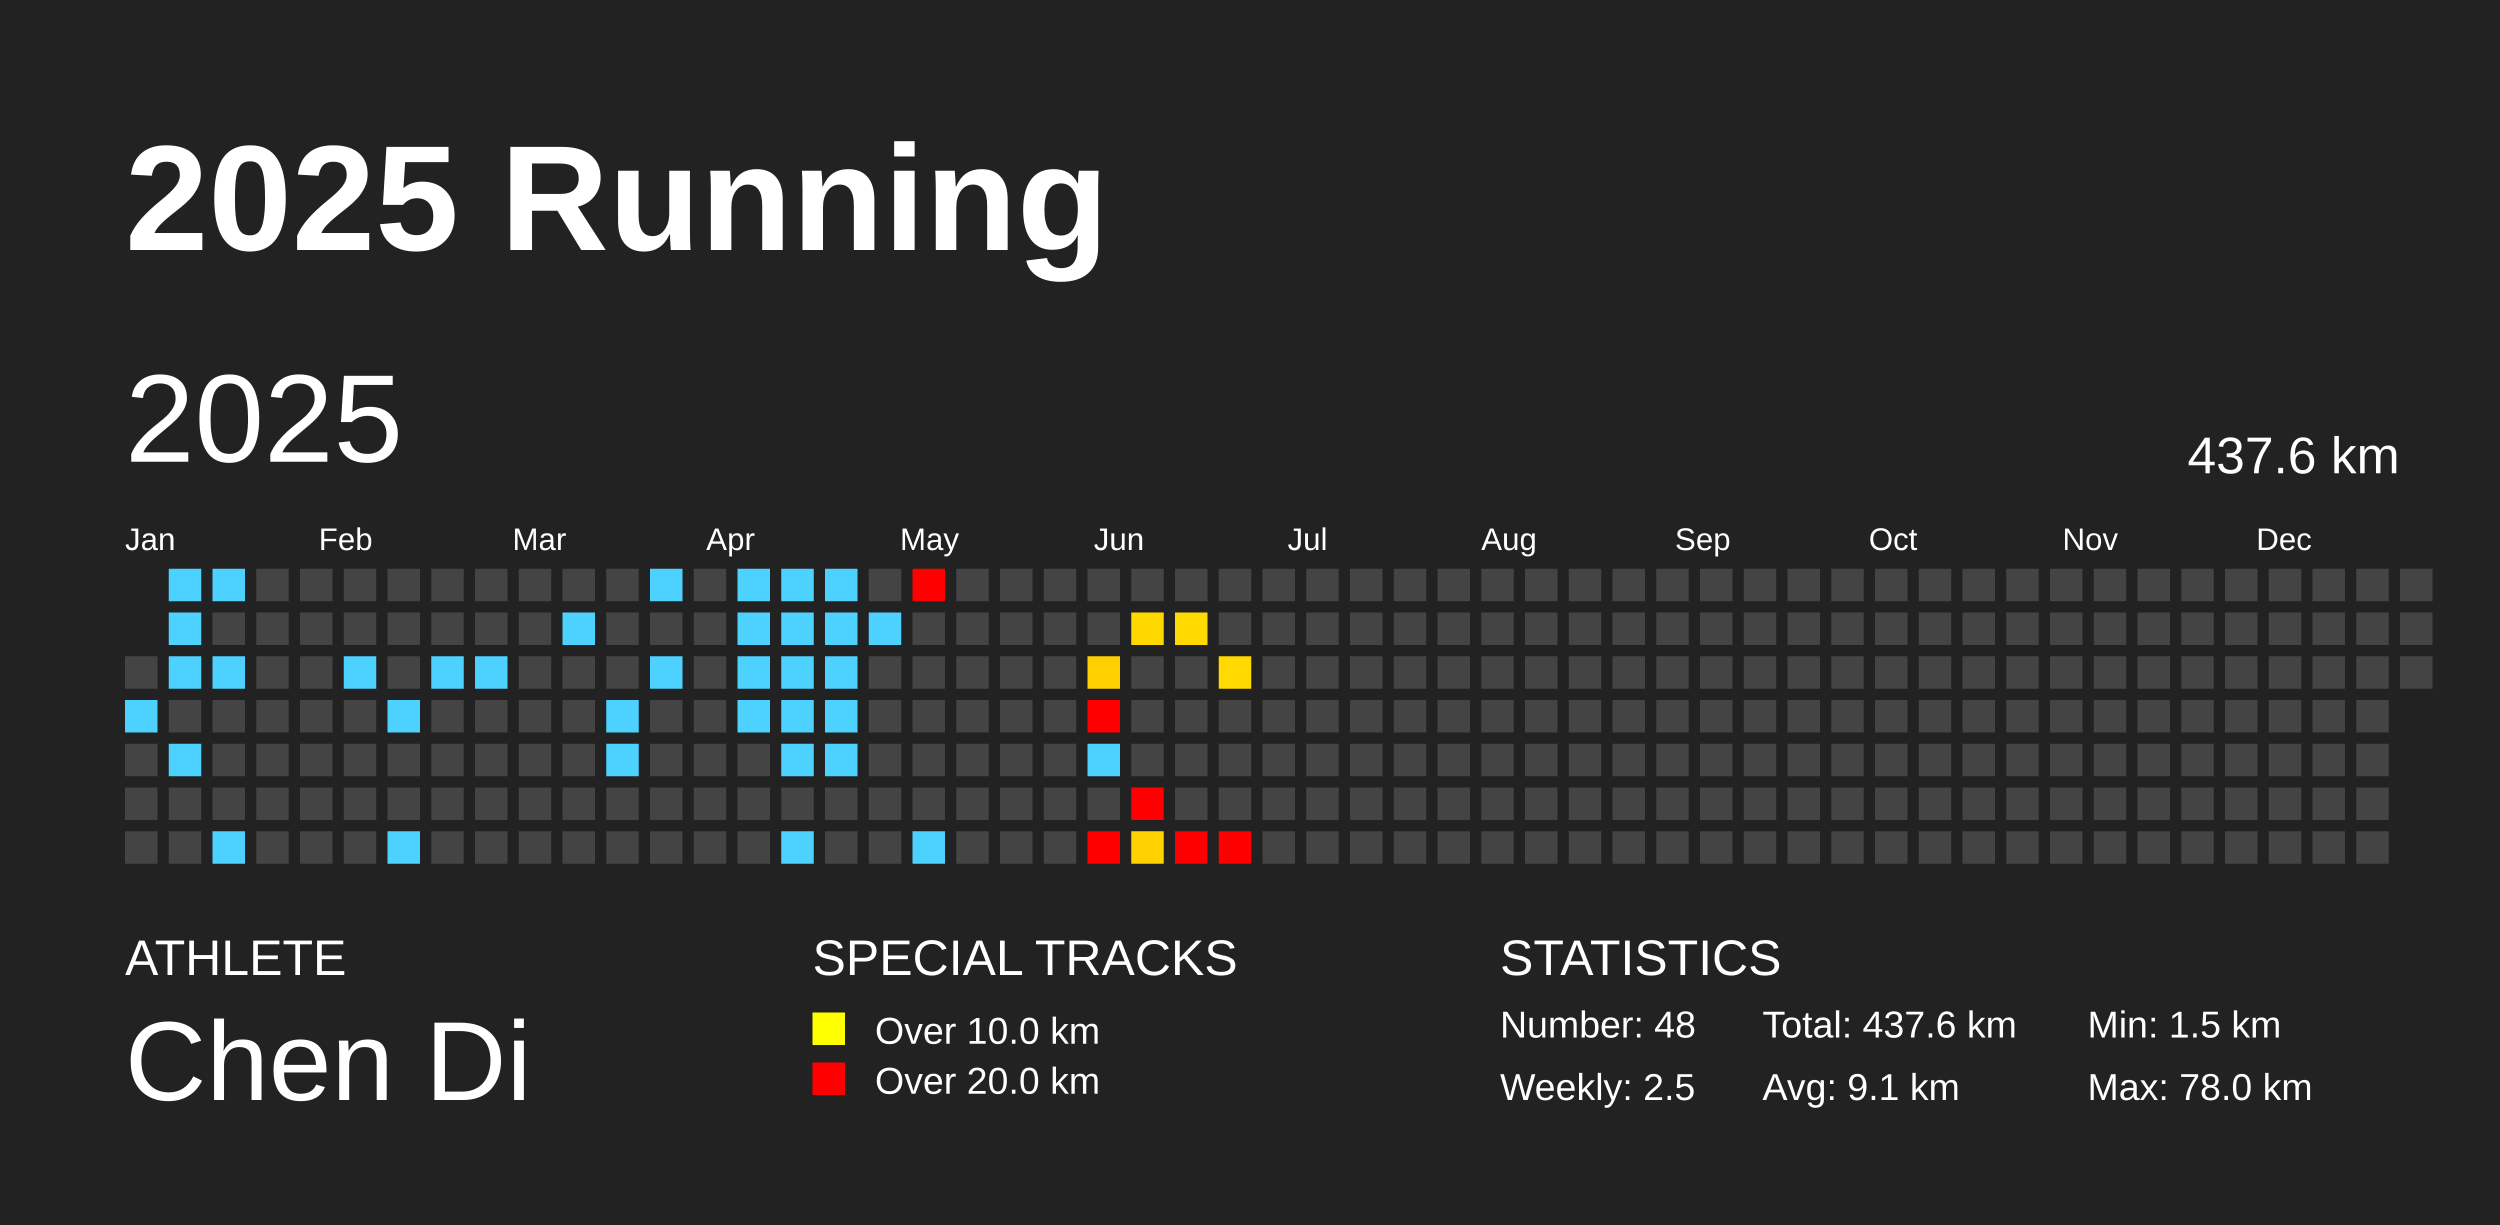
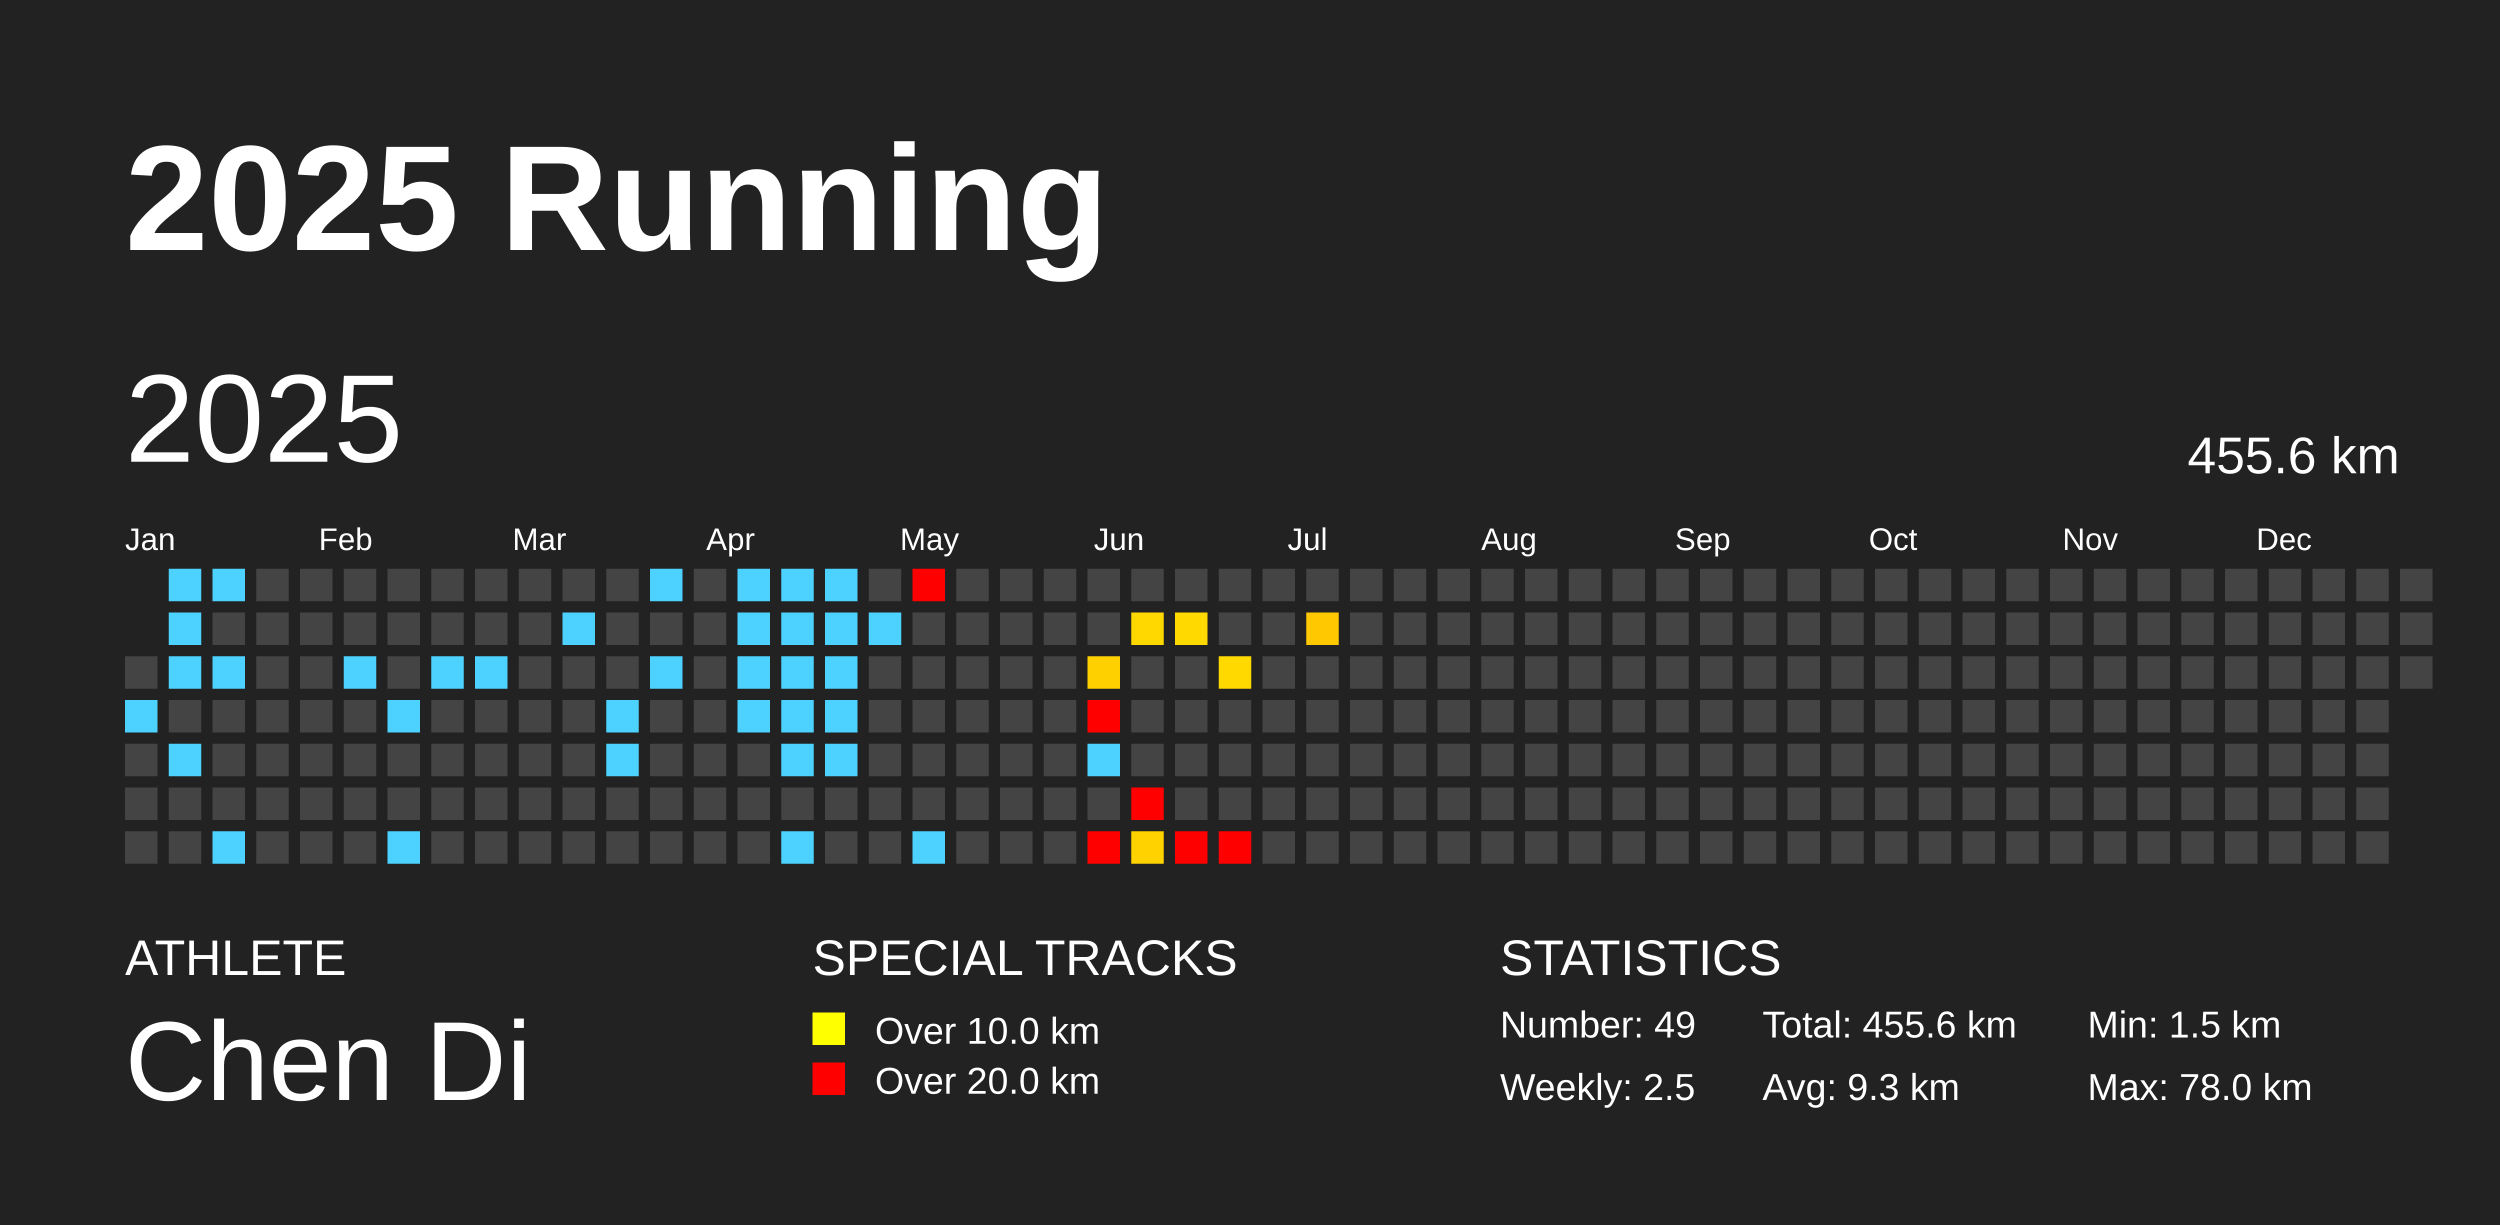
<svg xmlns="http://www.w3.org/2000/svg" baseProfile="full" height="98mm" version="1.1" viewBox="0,0,200,98" width="200mm">
  <defs />
  <rect fill="#222222" height="98" width="200" x="0" y="0" />
  <text fill="#FFFFFF" style="font-size:12px; font-family:Arial; font-weight:bold;" x="10" y="20">2025 Running</text>
  <text fill="#FFFFFF" style="font-size:4px; font-family:Arial" x="10" y="78">ATHLETE</text>
  <text fill="#FFFFFF" style="font-size:9px; font-family:Arial" x="10" y="88">Chen Di</text>
  <text fill="#FFFFFF" style="font-size:4px; font-family:Arial" x="65" y="78">SPECIAL TRACKS</text>
  <rect fill="yellow" height="2.6" width="2.6" x="65" y="81" />
  <text fill="#FFFFFF" style="font-size:3px; font-family:Arial" x="70" y="83.5">Over 10.0 km</text>
  <rect fill="red" height="2.6" width="2.6" x="65" y="85" />
  <text fill="#FFFFFF" style="font-size:3px; font-family:Arial" x="70" y="87.5">Over 20.0 km</text>
  <text fill="#FFFFFF" style="font-size:4px; font-family:Arial" x="120" y="78">STATISTICS</text>
-   <text fill="#FFFFFF" style="font-size:3px; font-family:Arial" x="120" y="83">Number: 48</text>
+   <text fill="#FFFFFF" style="font-size:3px; font-family:Arial" x="120" y="83">Number: 49</text>
  <text fill="#FFFFFF" style="font-size:3px; font-family:Arial" x="120" y="88">Weekly: 2.5</text>
-   <text fill="#FFFFFF" style="font-size:3px; font-family:Arial" x="141" y="83">Total: 437.6 km</text>
-   <text fill="#FFFFFF" style="font-size:3px; font-family:Arial" x="141" y="88">Avg: 9.1 km</text>
+   <text fill="#FFFFFF" style="font-size:3px; font-family:Arial" x="141" y="83">Total: 455.6 km</text>
+   <text fill="#FFFFFF" style="font-size:3px; font-family:Arial" x="141" y="88">Avg: 9.3 km</text>
  <text fill="#FFFFFF" style="font-size:3px; font-family:Arial" x="167" y="83">Min: 1.5 km</text>
  <text fill="#FFFFFF" style="font-size:3px; font-family:Arial" x="167" y="88">Max: 78.0 km</text>
  <text dominant-baseline="hanging" fill="#FFFFFF" style="font-size:10.0px; font-family:Arial;" x="10" y="30">2025</text>
-   <text dominant-baseline="hanging" fill="#FFFFFF" style="font-size:4.125px; font-family:Arial;" x="175" y="35">437.6 km</text>
+   <text dominant-baseline="hanging" fill="#FFFFFF" style="font-size:4.125px; font-family:Arial;" x="175" y="35">455.6 km</text>
  <text fill="#FFFFFF" style="font-size:2.5px; font-family:Arial" x="10.0" y="44">Jan</text>
  <text fill="#FFFFFF" style="font-size:2.5px; font-family:Arial" x="25.5" y="44">Feb</text>
  <text fill="#FFFFFF" style="font-size:2.5px; font-family:Arial" x="41.0" y="44">Mar</text>
  <text fill="#FFFFFF" style="font-size:2.5px; font-family:Arial" x="56.5" y="44">Apr</text>
  <text fill="#FFFFFF" style="font-size:2.5px; font-family:Arial" x="72.0" y="44">May</text>
  <text fill="#FFFFFF" style="font-size:2.5px; font-family:Arial" x="87.5" y="44">Jun</text>
  <text fill="#FFFFFF" style="font-size:2.5px; font-family:Arial" x="103.0" y="44">Jul</text>
  <text fill="#FFFFFF" style="font-size:2.5px; font-family:Arial" x="118.5" y="44">Aug</text>
  <text fill="#FFFFFF" style="font-size:2.5px; font-family:Arial" x="134.0" y="44">Sep</text>
  <text fill="#FFFFFF" style="font-size:2.5px; font-family:Arial" x="149.5" y="44">Oct</text>
  <text fill="#FFFFFF" style="font-size:2.5px; font-family:Arial" x="165.0" y="44">Nov</text>
  <text fill="#FFFFFF" style="font-size:2.5px; font-family:Arial" x="180.5" y="44">Dec</text>
  <rect fill="#444444" height="2.6" width="2.6" x="10.0" y="52.5" />
  <rect fill="#4dd2ff" height="2.6" width="2.6" x="10.0" y="56.0" />
  <rect fill="#444444" height="2.6" width="2.6" x="10.0" y="59.5" />
  <rect fill="#444444" height="2.6" width="2.6" x="10.0" y="63.0" />
  <rect fill="#444444" height="2.6" width="2.6" x="10.0" y="66.5" />
  <rect fill="#4dd2ff" height="2.6" width="2.6" x="13.5" y="45.5" />
  <rect fill="#4dd2ff" height="2.6" width="2.6" x="13.5" y="49.0" />
  <rect fill="#4dd2ff" height="2.6" width="2.6" x="13.5" y="52.5" />
  <rect fill="#444444" height="2.6" width="2.6" x="13.5" y="56.0" />
  <rect fill="#4dd2ff" height="2.6" width="2.6" x="13.5" y="59.5" />
  <rect fill="#444444" height="2.6" width="2.6" x="13.5" y="63.0" />
  <rect fill="#444444" height="2.6" width="2.6" x="13.5" y="66.5" />
  <rect fill="#4dd2ff" height="2.6" width="2.6" x="17.0" y="45.5" />
  <rect fill="#444444" height="2.6" width="2.6" x="17.0" y="49.0" />
  <rect fill="#4dd2ff" height="2.6" width="2.6" x="17.0" y="52.5" />
  <rect fill="#444444" height="2.6" width="2.6" x="17.0" y="56.0" />
  <rect fill="#444444" height="2.6" width="2.6" x="17.0" y="59.5" />
  <rect fill="#444444" height="2.6" width="2.6" x="17.0" y="63.0" />
  <rect fill="#4dd2ff" height="2.6" width="2.6" x="17.0" y="66.5" />
  <rect fill="#444444" height="2.6" width="2.6" x="20.5" y="45.5" />
  <rect fill="#444444" height="2.6" width="2.6" x="20.5" y="49.0" />
  <rect fill="#444444" height="2.6" width="2.6" x="20.5" y="52.5" />
  <rect fill="#444444" height="2.6" width="2.6" x="20.5" y="56.0" />
  <rect fill="#444444" height="2.6" width="2.6" x="20.5" y="59.5" />
  <rect fill="#444444" height="2.6" width="2.6" x="20.5" y="63.0" />
  <rect fill="#444444" height="2.6" width="2.6" x="20.5" y="66.5" />
  <rect fill="#444444" height="2.6" width="2.6" x="24.0" y="45.5" />
  <rect fill="#444444" height="2.6" width="2.6" x="24.0" y="49.0" />
  <rect fill="#444444" height="2.6" width="2.6" x="24.0" y="52.5" />
  <rect fill="#444444" height="2.6" width="2.6" x="24.0" y="56.0" />
  <rect fill="#444444" height="2.6" width="2.6" x="24.0" y="59.5" />
  <rect fill="#444444" height="2.6" width="2.6" x="24.0" y="63.0" />
  <rect fill="#444444" height="2.6" width="2.6" x="24.0" y="66.5" />
  <rect fill="#444444" height="2.6" width="2.6" x="27.5" y="45.5" />
  <rect fill="#444444" height="2.6" width="2.6" x="27.5" y="49.0" />
  <rect fill="#4dd2ff" height="2.6" width="2.6" x="27.5" y="52.5" />
  <rect fill="#444444" height="2.6" width="2.6" x="27.5" y="56.0" />
  <rect fill="#444444" height="2.6" width="2.6" x="27.5" y="59.5" />
  <rect fill="#444444" height="2.6" width="2.6" x="27.5" y="63.0" />
  <rect fill="#444444" height="2.6" width="2.6" x="27.5" y="66.5" />
  <rect fill="#444444" height="2.6" width="2.6" x="31.0" y="45.5" />
  <rect fill="#444444" height="2.6" width="2.6" x="31.0" y="49.0" />
  <rect fill="#444444" height="2.6" width="2.6" x="31.0" y="52.5" />
  <rect fill="#4dd2ff" height="2.6" width="2.6" x="31.0" y="56.0" />
  <rect fill="#444444" height="2.6" width="2.6" x="31.0" y="59.5" />
  <rect fill="#444444" height="2.6" width="2.6" x="31.0" y="63.0" />
  <rect fill="#4dd2ff" height="2.6" width="2.6" x="31.0" y="66.5" />
  <rect fill="#444444" height="2.6" width="2.6" x="34.5" y="45.5" />
  <rect fill="#444444" height="2.6" width="2.6" x="34.5" y="49.0" />
  <rect fill="#4dd2ff" height="2.6" width="2.6" x="34.5" y="52.5" />
  <rect fill="#444444" height="2.6" width="2.6" x="34.5" y="56.0" />
  <rect fill="#444444" height="2.6" width="2.6" x="34.5" y="59.5" />
  <rect fill="#444444" height="2.6" width="2.6" x="34.5" y="63.0" />
  <rect fill="#444444" height="2.6" width="2.6" x="34.5" y="66.5" />
  <rect fill="#444444" height="2.6" width="2.6" x="38.0" y="45.5" />
  <rect fill="#444444" height="2.6" width="2.6" x="38.0" y="49.0" />
  <rect fill="#4dd2ff" height="2.6" width="2.6" x="38.0" y="52.5" />
  <rect fill="#444444" height="2.6" width="2.6" x="38.0" y="56.0" />
  <rect fill="#444444" height="2.6" width="2.6" x="38.0" y="59.5" />
  <rect fill="#444444" height="2.6" width="2.6" x="38.0" y="63.0" />
  <rect fill="#444444" height="2.6" width="2.6" x="38.0" y="66.5" />
  <rect fill="#444444" height="2.6" width="2.6" x="41.5" y="45.5" />
  <rect fill="#444444" height="2.6" width="2.6" x="41.5" y="49.0" />
  <rect fill="#444444" height="2.6" width="2.6" x="41.5" y="52.5" />
  <rect fill="#444444" height="2.6" width="2.6" x="41.5" y="56.0" />
  <rect fill="#444444" height="2.6" width="2.6" x="41.5" y="59.5" />
  <rect fill="#444444" height="2.6" width="2.6" x="41.5" y="63.0" />
  <rect fill="#444444" height="2.6" width="2.6" x="41.5" y="66.5" />
  <rect fill="#444444" height="2.6" width="2.6" x="45.0" y="45.5" />
  <rect fill="#4dd2ff" height="2.6" width="2.6" x="45.0" y="49.0" />
  <rect fill="#444444" height="2.6" width="2.6" x="45.0" y="52.5" />
  <rect fill="#444444" height="2.6" width="2.6" x="45.0" y="56.0" />
  <rect fill="#444444" height="2.6" width="2.6" x="45.0" y="59.5" />
  <rect fill="#444444" height="2.6" width="2.6" x="45.0" y="63.0" />
  <rect fill="#444444" height="2.6" width="2.6" x="45.0" y="66.5" />
  <rect fill="#444444" height="2.6" width="2.6" x="48.5" y="45.5" />
  <rect fill="#444444" height="2.6" width="2.6" x="48.5" y="49.0" />
  <rect fill="#444444" height="2.6" width="2.6" x="48.5" y="52.5" />
  <rect fill="#4dd2ff" height="2.6" width="2.6" x="48.5" y="56.0" />
  <rect fill="#4dd2ff" height="2.6" width="2.6" x="48.5" y="59.5" />
  <rect fill="#444444" height="2.6" width="2.6" x="48.5" y="63.0" />
  <rect fill="#444444" height="2.6" width="2.6" x="48.5" y="66.5" />
  <rect fill="#4dd2ff" height="2.6" width="2.6" x="52.0" y="45.5" />
  <rect fill="#444444" height="2.6" width="2.6" x="52.0" y="49.0" />
  <rect fill="#4dd2ff" height="2.6" width="2.6" x="52.0" y="52.5" />
  <rect fill="#444444" height="2.6" width="2.6" x="52.0" y="56.0" />
  <rect fill="#444444" height="2.6" width="2.6" x="52.0" y="59.5" />
  <rect fill="#444444" height="2.6" width="2.6" x="52.0" y="63.0" />
  <rect fill="#444444" height="2.6" width="2.6" x="52.0" y="66.5" />
  <rect fill="#444444" height="2.6" width="2.6" x="55.5" y="45.5" />
  <rect fill="#444444" height="2.6" width="2.6" x="55.5" y="49.0" />
  <rect fill="#444444" height="2.6" width="2.6" x="55.5" y="52.5" />
  <rect fill="#444444" height="2.6" width="2.6" x="55.5" y="56.0" />
  <rect fill="#444444" height="2.6" width="2.6" x="55.5" y="59.5" />
  <rect fill="#444444" height="2.6" width="2.6" x="55.5" y="63.0" />
  <rect fill="#444444" height="2.6" width="2.6" x="55.5" y="66.5" />
  <rect fill="#4dd2ff" height="2.6" width="2.6" x="59.0" y="45.5" />
  <rect fill="#4dd2ff" height="2.6" width="2.6" x="59.0" y="49.0" />
  <rect fill="#4dd2ff" height="2.6" width="2.6" x="59.0" y="52.5" />
  <rect fill="#4dd2ff" height="2.6" width="2.6" x="59.0" y="56.0" />
  <rect fill="#444444" height="2.6" width="2.6" x="59.0" y="59.5" />
  <rect fill="#444444" height="2.6" width="2.6" x="59.0" y="63.0" />
  <rect fill="#444444" height="2.6" width="2.6" x="59.0" y="66.5" />
  <rect fill="#4dd2ff" height="2.6" width="2.6" x="62.5" y="45.5" />
  <rect fill="#4dd2ff" height="2.6" width="2.6" x="62.5" y="49.0" />
  <rect fill="#4dd2ff" height="2.6" width="2.6" x="62.5" y="52.5" />
  <rect fill="#4dd2ff" height="2.6" width="2.6" x="62.5" y="56.0" />
  <rect fill="#4dd2ff" height="2.6" width="2.6" x="62.5" y="59.5" />
  <rect fill="#444444" height="2.6" width="2.6" x="62.5" y="63.0" />
  <rect fill="#4dd2ff" height="2.6" width="2.6" x="62.5" y="66.5" />
  <rect fill="#4dd2ff" height="2.6" width="2.6" x="66.0" y="45.5" />
  <rect fill="#4dd2ff" height="2.6" width="2.6" x="66.0" y="49.0" />
  <rect fill="#4dd2ff" height="2.6" width="2.6" x="66.0" y="52.5" />
  <rect fill="#4dd2ff" height="2.6" width="2.6" x="66.0" y="56.0" />
  <rect fill="#4dd2ff" height="2.6" width="2.6" x="66.0" y="59.5" />
  <rect fill="#444444" height="2.6" width="2.6" x="66.0" y="63.0" />
  <rect fill="#444444" height="2.6" width="2.6" x="66.0" y="66.5" />
  <rect fill="#444444" height="2.6" width="2.6" x="69.5" y="45.5" />
  <rect fill="#4dd2ff" height="2.6" width="2.6" x="69.5" y="49.0" />
  <rect fill="#444444" height="2.6" width="2.6" x="69.5" y="52.5" />
  <rect fill="#444444" height="2.6" width="2.6" x="69.5" y="56.0" />
  <rect fill="#444444" height="2.6" width="2.6" x="69.5" y="59.5" />
  <rect fill="#444444" height="2.6" width="2.6" x="69.5" y="63.0" />
  <rect fill="#444444" height="2.6" width="2.6" x="69.5" y="66.5" />
  <rect fill="red" height="2.6" width="2.6" x="73.0" y="45.5" />
  <rect fill="#444444" height="2.6" width="2.6" x="73.0" y="49.0" />
  <rect fill="#444444" height="2.6" width="2.6" x="73.0" y="52.5" />
  <rect fill="#444444" height="2.6" width="2.6" x="73.0" y="56.0" />
  <rect fill="#444444" height="2.6" width="2.6" x="73.0" y="59.5" />
  <rect fill="#444444" height="2.6" width="2.6" x="73.0" y="63.0" />
  <rect fill="#4dd2ff" height="2.6" width="2.6" x="73.0" y="66.5" />
  <rect fill="#444444" height="2.6" width="2.6" x="76.5" y="45.5" />
  <rect fill="#444444" height="2.6" width="2.6" x="76.5" y="49.0" />
  <rect fill="#444444" height="2.6" width="2.6" x="76.5" y="52.5" />
  <rect fill="#444444" height="2.6" width="2.6" x="76.5" y="56.0" />
  <rect fill="#444444" height="2.6" width="2.6" x="76.5" y="59.5" />
  <rect fill="#444444" height="2.6" width="2.6" x="76.5" y="63.0" />
  <rect fill="#444444" height="2.6" width="2.6" x="76.5" y="66.5" />
  <rect fill="#444444" height="2.6" width="2.6" x="80.0" y="45.5" />
  <rect fill="#444444" height="2.6" width="2.6" x="80.0" y="49.0" />
  <rect fill="#444444" height="2.6" width="2.6" x="80.0" y="52.5" />
  <rect fill="#444444" height="2.6" width="2.6" x="80.0" y="56.0" />
  <rect fill="#444444" height="2.6" width="2.6" x="80.0" y="59.5" />
  <rect fill="#444444" height="2.6" width="2.6" x="80.0" y="63.0" />
  <rect fill="#444444" height="2.6" width="2.6" x="80.0" y="66.5" />
  <rect fill="#444444" height="2.6" width="2.6" x="83.5" y="45.5" />
  <rect fill="#444444" height="2.6" width="2.6" x="83.5" y="49.0" />
  <rect fill="#444444" height="2.6" width="2.6" x="83.5" y="52.5" />
  <rect fill="#444444" height="2.6" width="2.6" x="83.5" y="56.0" />
  <rect fill="#444444" height="2.6" width="2.6" x="83.5" y="59.5" />
  <rect fill="#444444" height="2.6" width="2.6" x="83.5" y="63.0" />
  <rect fill="#444444" height="2.6" width="2.6" x="83.5" y="66.5" />
  <rect fill="#444444" height="2.6" width="2.6" x="87.0" y="45.5" />
  <rect fill="#444444" height="2.6" width="2.6" x="87.0" y="49.0" />
  <rect fill="#ffd000" height="2.6" width="2.6" x="87.0" y="52.5" />
  <rect fill="red" height="2.6" width="2.6" x="87.0" y="56.0" />
  <rect fill="#4dd2ff" height="2.6" width="2.6" x="87.0" y="59.5" />
  <rect fill="#444444" height="2.6" width="2.6" x="87.0" y="63.0" />
  <rect fill="red" height="2.6" width="2.6" x="87.0" y="66.5" />
  <rect fill="#444444" height="2.6" width="2.6" x="90.5" y="45.5" />
  <rect fill="#ffd800" height="2.6" width="2.6" x="90.5" y="49.0" />
  <rect fill="#444444" height="2.6" width="2.6" x="90.5" y="52.5" />
  <rect fill="#444444" height="2.6" width="2.6" x="90.5" y="56.0" />
  <rect fill="#444444" height="2.6" width="2.6" x="90.5" y="59.5" />
  <rect fill="red" height="2.6" width="2.6" x="90.5" y="63.0" />
  <rect fill="#ffd200" height="2.6" width="2.6" x="90.5" y="66.5" />
  <rect fill="#444444" height="2.6" width="2.6" x="94.0" y="45.5" />
  <rect fill="#ffd900" height="2.6" width="2.6" x="94.0" y="49.0" />
  <rect fill="#444444" height="2.6" width="2.6" x="94.0" y="52.5" />
  <rect fill="#444444" height="2.6" width="2.6" x="94.0" y="56.0" />
  <rect fill="#444444" height="2.6" width="2.6" x="94.0" y="59.5" />
  <rect fill="#444444" height="2.6" width="2.6" x="94.0" y="63.0" />
  <rect fill="red" height="2.6" width="2.6" x="94.0" y="66.5" />
  <rect fill="#444444" height="2.6" width="2.6" x="97.5" y="45.5" />
  <rect fill="#444444" height="2.6" width="2.6" x="97.5" y="49.0" />
  <rect fill="#ffd900" height="2.6" width="2.6" x="97.5" y="52.5" />
  <rect fill="#444444" height="2.6" width="2.6" x="97.5" y="56.0" />
  <rect fill="#444444" height="2.6" width="2.6" x="97.5" y="59.5" />
  <rect fill="#444444" height="2.6" width="2.6" x="97.5" y="63.0" />
  <rect fill="red" height="2.6" width="2.6" x="97.5" y="66.5" />
  <rect fill="#444444" height="2.6" width="2.6" x="101.0" y="45.5" />
  <rect fill="#444444" height="2.6" width="2.6" x="101.0" y="49.0" />
  <rect fill="#444444" height="2.6" width="2.6" x="101.0" y="52.5" />
  <rect fill="#444444" height="2.6" width="2.6" x="101.0" y="56.0" />
  <rect fill="#444444" height="2.6" width="2.6" x="101.0" y="59.5" />
  <rect fill="#444444" height="2.6" width="2.6" x="101.0" y="63.0" />
  <rect fill="#444444" height="2.6" width="2.6" x="101.0" y="66.5" />
  <rect fill="#444444" height="2.6" width="2.6" x="104.5" y="45.5" />
-   <rect fill="#444444" height="2.6" width="2.6" x="104.5" y="49.0" />
+   <rect fill="#ffc800" height="2.6" width="2.6" x="104.5" y="49.0" />
  <rect fill="#444444" height="2.6" width="2.6" x="104.5" y="52.5" />
  <rect fill="#444444" height="2.6" width="2.6" x="104.5" y="56.0" />
  <rect fill="#444444" height="2.6" width="2.6" x="104.5" y="59.5" />
  <rect fill="#444444" height="2.6" width="2.6" x="104.5" y="63.0" />
  <rect fill="#444444" height="2.6" width="2.6" x="104.5" y="66.5" />
  <rect fill="#444444" height="2.6" width="2.6" x="108.0" y="45.5" />
  <rect fill="#444444" height="2.6" width="2.6" x="108.0" y="49.0" />
  <rect fill="#444444" height="2.6" width="2.6" x="108.0" y="52.5" />
  <rect fill="#444444" height="2.6" width="2.6" x="108.0" y="56.0" />
  <rect fill="#444444" height="2.6" width="2.6" x="108.0" y="59.5" />
  <rect fill="#444444" height="2.6" width="2.6" x="108.0" y="63.0" />
  <rect fill="#444444" height="2.6" width="2.6" x="108.0" y="66.5" />
  <rect fill="#444444" height="2.6" width="2.6" x="111.5" y="45.5" />
  <rect fill="#444444" height="2.6" width="2.6" x="111.5" y="49.0" />
  <rect fill="#444444" height="2.6" width="2.6" x="111.5" y="52.5" />
  <rect fill="#444444" height="2.6" width="2.6" x="111.5" y="56.0" />
  <rect fill="#444444" height="2.6" width="2.6" x="111.5" y="59.5" />
  <rect fill="#444444" height="2.6" width="2.6" x="111.5" y="63.0" />
  <rect fill="#444444" height="2.6" width="2.6" x="111.5" y="66.5" />
  <rect fill="#444444" height="2.6" width="2.6" x="115.0" y="45.5" />
  <rect fill="#444444" height="2.6" width="2.6" x="115.0" y="49.0" />
  <rect fill="#444444" height="2.6" width="2.6" x="115.0" y="52.5" />
  <rect fill="#444444" height="2.6" width="2.6" x="115.0" y="56.0" />
  <rect fill="#444444" height="2.6" width="2.6" x="115.0" y="59.5" />
  <rect fill="#444444" height="2.6" width="2.6" x="115.0" y="63.0" />
  <rect fill="#444444" height="2.6" width="2.6" x="115.0" y="66.5" />
  <rect fill="#444444" height="2.6" width="2.6" x="118.5" y="45.5" />
  <rect fill="#444444" height="2.6" width="2.6" x="118.5" y="49.0" />
  <rect fill="#444444" height="2.6" width="2.6" x="118.5" y="52.5" />
  <rect fill="#444444" height="2.6" width="2.6" x="118.5" y="56.0" />
  <rect fill="#444444" height="2.6" width="2.6" x="118.5" y="59.5" />
  <rect fill="#444444" height="2.6" width="2.6" x="118.5" y="63.0" />
  <rect fill="#444444" height="2.6" width="2.6" x="118.5" y="66.5" />
  <rect fill="#444444" height="2.6" width="2.6" x="122.0" y="45.5" />
  <rect fill="#444444" height="2.6" width="2.6" x="122.0" y="49.0" />
  <rect fill="#444444" height="2.6" width="2.6" x="122.0" y="52.5" />
  <rect fill="#444444" height="2.6" width="2.6" x="122.0" y="56.0" />
  <rect fill="#444444" height="2.6" width="2.6" x="122.0" y="59.5" />
  <rect fill="#444444" height="2.6" width="2.6" x="122.0" y="63.0" />
  <rect fill="#444444" height="2.6" width="2.6" x="122.0" y="66.5" />
  <rect fill="#444444" height="2.6" width="2.6" x="125.5" y="45.5" />
  <rect fill="#444444" height="2.6" width="2.6" x="125.5" y="49.0" />
  <rect fill="#444444" height="2.6" width="2.6" x="125.5" y="52.5" />
  <rect fill="#444444" height="2.6" width="2.6" x="125.5" y="56.0" />
  <rect fill="#444444" height="2.6" width="2.6" x="125.5" y="59.5" />
  <rect fill="#444444" height="2.6" width="2.6" x="125.5" y="63.0" />
  <rect fill="#444444" height="2.6" width="2.6" x="125.5" y="66.5" />
  <rect fill="#444444" height="2.6" width="2.6" x="129.0" y="45.5" />
  <rect fill="#444444" height="2.6" width="2.6" x="129.0" y="49.0" />
  <rect fill="#444444" height="2.6" width="2.6" x="129.0" y="52.5" />
  <rect fill="#444444" height="2.6" width="2.6" x="129.0" y="56.0" />
  <rect fill="#444444" height="2.6" width="2.6" x="129.0" y="59.5" />
  <rect fill="#444444" height="2.6" width="2.6" x="129.0" y="63.0" />
  <rect fill="#444444" height="2.6" width="2.6" x="129.0" y="66.5" />
  <rect fill="#444444" height="2.6" width="2.6" x="132.5" y="45.5" />
  <rect fill="#444444" height="2.6" width="2.6" x="132.5" y="49.0" />
  <rect fill="#444444" height="2.6" width="2.6" x="132.5" y="52.5" />
  <rect fill="#444444" height="2.6" width="2.6" x="132.5" y="56.0" />
  <rect fill="#444444" height="2.6" width="2.6" x="132.5" y="59.5" />
  <rect fill="#444444" height="2.6" width="2.6" x="132.5" y="63.0" />
  <rect fill="#444444" height="2.6" width="2.6" x="132.5" y="66.5" />
  <rect fill="#444444" height="2.6" width="2.6" x="136.0" y="45.5" />
  <rect fill="#444444" height="2.6" width="2.6" x="136.0" y="49.0" />
  <rect fill="#444444" height="2.6" width="2.6" x="136.0" y="52.5" />
  <rect fill="#444444" height="2.6" width="2.6" x="136.0" y="56.0" />
  <rect fill="#444444" height="2.6" width="2.6" x="136.0" y="59.5" />
  <rect fill="#444444" height="2.6" width="2.6" x="136.0" y="63.0" />
  <rect fill="#444444" height="2.6" width="2.6" x="136.0" y="66.5" />
  <rect fill="#444444" height="2.6" width="2.6" x="139.5" y="45.5" />
  <rect fill="#444444" height="2.6" width="2.6" x="139.5" y="49.0" />
  <rect fill="#444444" height="2.6" width="2.6" x="139.5" y="52.5" />
  <rect fill="#444444" height="2.6" width="2.6" x="139.5" y="56.0" />
  <rect fill="#444444" height="2.6" width="2.6" x="139.5" y="59.5" />
  <rect fill="#444444" height="2.6" width="2.6" x="139.5" y="63.0" />
  <rect fill="#444444" height="2.6" width="2.6" x="139.5" y="66.5" />
  <rect fill="#444444" height="2.6" width="2.6" x="143.0" y="45.5" />
  <rect fill="#444444" height="2.6" width="2.6" x="143.0" y="49.0" />
  <rect fill="#444444" height="2.6" width="2.6" x="143.0" y="52.5" />
  <rect fill="#444444" height="2.6" width="2.6" x="143.0" y="56.0" />
  <rect fill="#444444" height="2.6" width="2.6" x="143.0" y="59.5" />
  <rect fill="#444444" height="2.6" width="2.6" x="143.0" y="63.0" />
  <rect fill="#444444" height="2.6" width="2.6" x="143.0" y="66.5" />
  <rect fill="#444444" height="2.6" width="2.6" x="146.5" y="45.5" />
  <rect fill="#444444" height="2.6" width="2.6" x="146.5" y="49.0" />
  <rect fill="#444444" height="2.6" width="2.6" x="146.5" y="52.5" />
  <rect fill="#444444" height="2.6" width="2.6" x="146.5" y="56.0" />
  <rect fill="#444444" height="2.6" width="2.6" x="146.5" y="59.5" />
  <rect fill="#444444" height="2.6" width="2.6" x="146.5" y="63.0" />
  <rect fill="#444444" height="2.6" width="2.6" x="146.5" y="66.5" />
  <rect fill="#444444" height="2.6" width="2.6" x="150.0" y="45.5" />
  <rect fill="#444444" height="2.6" width="2.6" x="150.0" y="49.0" />
  <rect fill="#444444" height="2.6" width="2.6" x="150.0" y="52.5" />
  <rect fill="#444444" height="2.6" width="2.6" x="150.0" y="56.0" />
  <rect fill="#444444" height="2.6" width="2.6" x="150.0" y="59.5" />
  <rect fill="#444444" height="2.6" width="2.6" x="150.0" y="63.0" />
  <rect fill="#444444" height="2.6" width="2.6" x="150.0" y="66.5" />
  <rect fill="#444444" height="2.6" width="2.6" x="153.5" y="45.5" />
  <rect fill="#444444" height="2.6" width="2.6" x="153.5" y="49.0" />
  <rect fill="#444444" height="2.6" width="2.6" x="153.5" y="52.5" />
  <rect fill="#444444" height="2.6" width="2.6" x="153.5" y="56.0" />
  <rect fill="#444444" height="2.6" width="2.6" x="153.5" y="59.5" />
  <rect fill="#444444" height="2.6" width="2.6" x="153.5" y="63.0" />
  <rect fill="#444444" height="2.6" width="2.6" x="153.5" y="66.5" />
  <rect fill="#444444" height="2.6" width="2.6" x="157.0" y="45.5" />
  <rect fill="#444444" height="2.6" width="2.6" x="157.0" y="49.0" />
  <rect fill="#444444" height="2.6" width="2.6" x="157.0" y="52.5" />
  <rect fill="#444444" height="2.6" width="2.6" x="157.0" y="56.0" />
  <rect fill="#444444" height="2.6" width="2.6" x="157.0" y="59.5" />
  <rect fill="#444444" height="2.6" width="2.6" x="157.0" y="63.0" />
  <rect fill="#444444" height="2.6" width="2.6" x="157.0" y="66.5" />
  <rect fill="#444444" height="2.6" width="2.6" x="160.5" y="45.5" />
  <rect fill="#444444" height="2.6" width="2.6" x="160.5" y="49.0" />
  <rect fill="#444444" height="2.6" width="2.6" x="160.5" y="52.5" />
  <rect fill="#444444" height="2.6" width="2.6" x="160.5" y="56.0" />
  <rect fill="#444444" height="2.6" width="2.6" x="160.5" y="59.5" />
  <rect fill="#444444" height="2.6" width="2.6" x="160.5" y="63.0" />
  <rect fill="#444444" height="2.6" width="2.6" x="160.5" y="66.5" />
  <rect fill="#444444" height="2.6" width="2.6" x="164.0" y="45.5" />
  <rect fill="#444444" height="2.6" width="2.6" x="164.0" y="49.0" />
  <rect fill="#444444" height="2.6" width="2.6" x="164.0" y="52.5" />
  <rect fill="#444444" height="2.6" width="2.6" x="164.0" y="56.0" />
  <rect fill="#444444" height="2.6" width="2.6" x="164.0" y="59.5" />
  <rect fill="#444444" height="2.6" width="2.6" x="164.0" y="63.0" />
  <rect fill="#444444" height="2.6" width="2.6" x="164.0" y="66.5" />
  <rect fill="#444444" height="2.6" width="2.6" x="167.5" y="45.5" />
  <rect fill="#444444" height="2.6" width="2.6" x="167.5" y="49.0" />
  <rect fill="#444444" height="2.6" width="2.6" x="167.5" y="52.5" />
  <rect fill="#444444" height="2.6" width="2.6" x="167.5" y="56.0" />
  <rect fill="#444444" height="2.6" width="2.6" x="167.5" y="59.5" />
  <rect fill="#444444" height="2.6" width="2.6" x="167.5" y="63.0" />
  <rect fill="#444444" height="2.6" width="2.6" x="167.5" y="66.5" />
  <rect fill="#444444" height="2.6" width="2.6" x="171.0" y="45.5" />
  <rect fill="#444444" height="2.6" width="2.6" x="171.0" y="49.0" />
  <rect fill="#444444" height="2.6" width="2.6" x="171.0" y="52.5" />
  <rect fill="#444444" height="2.6" width="2.6" x="171.0" y="56.0" />
  <rect fill="#444444" height="2.6" width="2.6" x="171.0" y="59.5" />
  <rect fill="#444444" height="2.6" width="2.6" x="171.0" y="63.0" />
  <rect fill="#444444" height="2.6" width="2.6" x="171.0" y="66.5" />
  <rect fill="#444444" height="2.6" width="2.6" x="174.5" y="45.5" />
  <rect fill="#444444" height="2.6" width="2.6" x="174.5" y="49.0" />
  <rect fill="#444444" height="2.6" width="2.6" x="174.5" y="52.5" />
  <rect fill="#444444" height="2.6" width="2.6" x="174.5" y="56.0" />
  <rect fill="#444444" height="2.6" width="2.6" x="174.5" y="59.5" />
  <rect fill="#444444" height="2.6" width="2.6" x="174.5" y="63.0" />
  <rect fill="#444444" height="2.6" width="2.6" x="174.5" y="66.5" />
  <rect fill="#444444" height="2.6" width="2.6" x="178.0" y="45.5" />
  <rect fill="#444444" height="2.6" width="2.6" x="178.0" y="49.0" />
  <rect fill="#444444" height="2.6" width="2.6" x="178.0" y="52.5" />
  <rect fill="#444444" height="2.6" width="2.6" x="178.0" y="56.0" />
  <rect fill="#444444" height="2.6" width="2.6" x="178.0" y="59.5" />
  <rect fill="#444444" height="2.6" width="2.6" x="178.0" y="63.0" />
  <rect fill="#444444" height="2.6" width="2.6" x="178.0" y="66.5" />
  <rect fill="#444444" height="2.6" width="2.6" x="181.5" y="45.5" />
  <rect fill="#444444" height="2.6" width="2.6" x="181.5" y="49.0" />
  <rect fill="#444444" height="2.6" width="2.6" x="181.5" y="52.5" />
  <rect fill="#444444" height="2.6" width="2.6" x="181.5" y="56.0" />
  <rect fill="#444444" height="2.6" width="2.6" x="181.5" y="59.5" />
  <rect fill="#444444" height="2.6" width="2.6" x="181.5" y="63.0" />
  <rect fill="#444444" height="2.6" width="2.6" x="181.5" y="66.5" />
  <rect fill="#444444" height="2.6" width="2.6" x="185.0" y="45.5" />
  <rect fill="#444444" height="2.6" width="2.6" x="185.0" y="49.0" />
  <rect fill="#444444" height="2.6" width="2.6" x="185.0" y="52.5" />
  <rect fill="#444444" height="2.6" width="2.6" x="185.0" y="56.0" />
  <rect fill="#444444" height="2.6" width="2.6" x="185.0" y="59.5" />
  <rect fill="#444444" height="2.6" width="2.6" x="185.0" y="63.0" />
  <rect fill="#444444" height="2.6" width="2.6" x="185.0" y="66.5" />
  <rect fill="#444444" height="2.6" width="2.6" x="188.5" y="45.5" />
  <rect fill="#444444" height="2.6" width="2.6" x="188.5" y="49.0" />
  <rect fill="#444444" height="2.6" width="2.6" x="188.5" y="52.5" />
  <rect fill="#444444" height="2.6" width="2.6" x="188.5" y="56.0" />
  <rect fill="#444444" height="2.6" width="2.6" x="188.5" y="59.5" />
  <rect fill="#444444" height="2.6" width="2.6" x="188.5" y="63.0" />
  <rect fill="#444444" height="2.6" width="2.6" x="188.5" y="66.5" />
  <rect fill="#444444" height="2.6" width="2.6" x="192.0" y="45.5" />
  <rect fill="#444444" height="2.6" width="2.6" x="192.0" y="49.0" />
  <rect fill="#444444" height="2.6" width="2.6" x="192.0" y="52.5" />
</svg>
